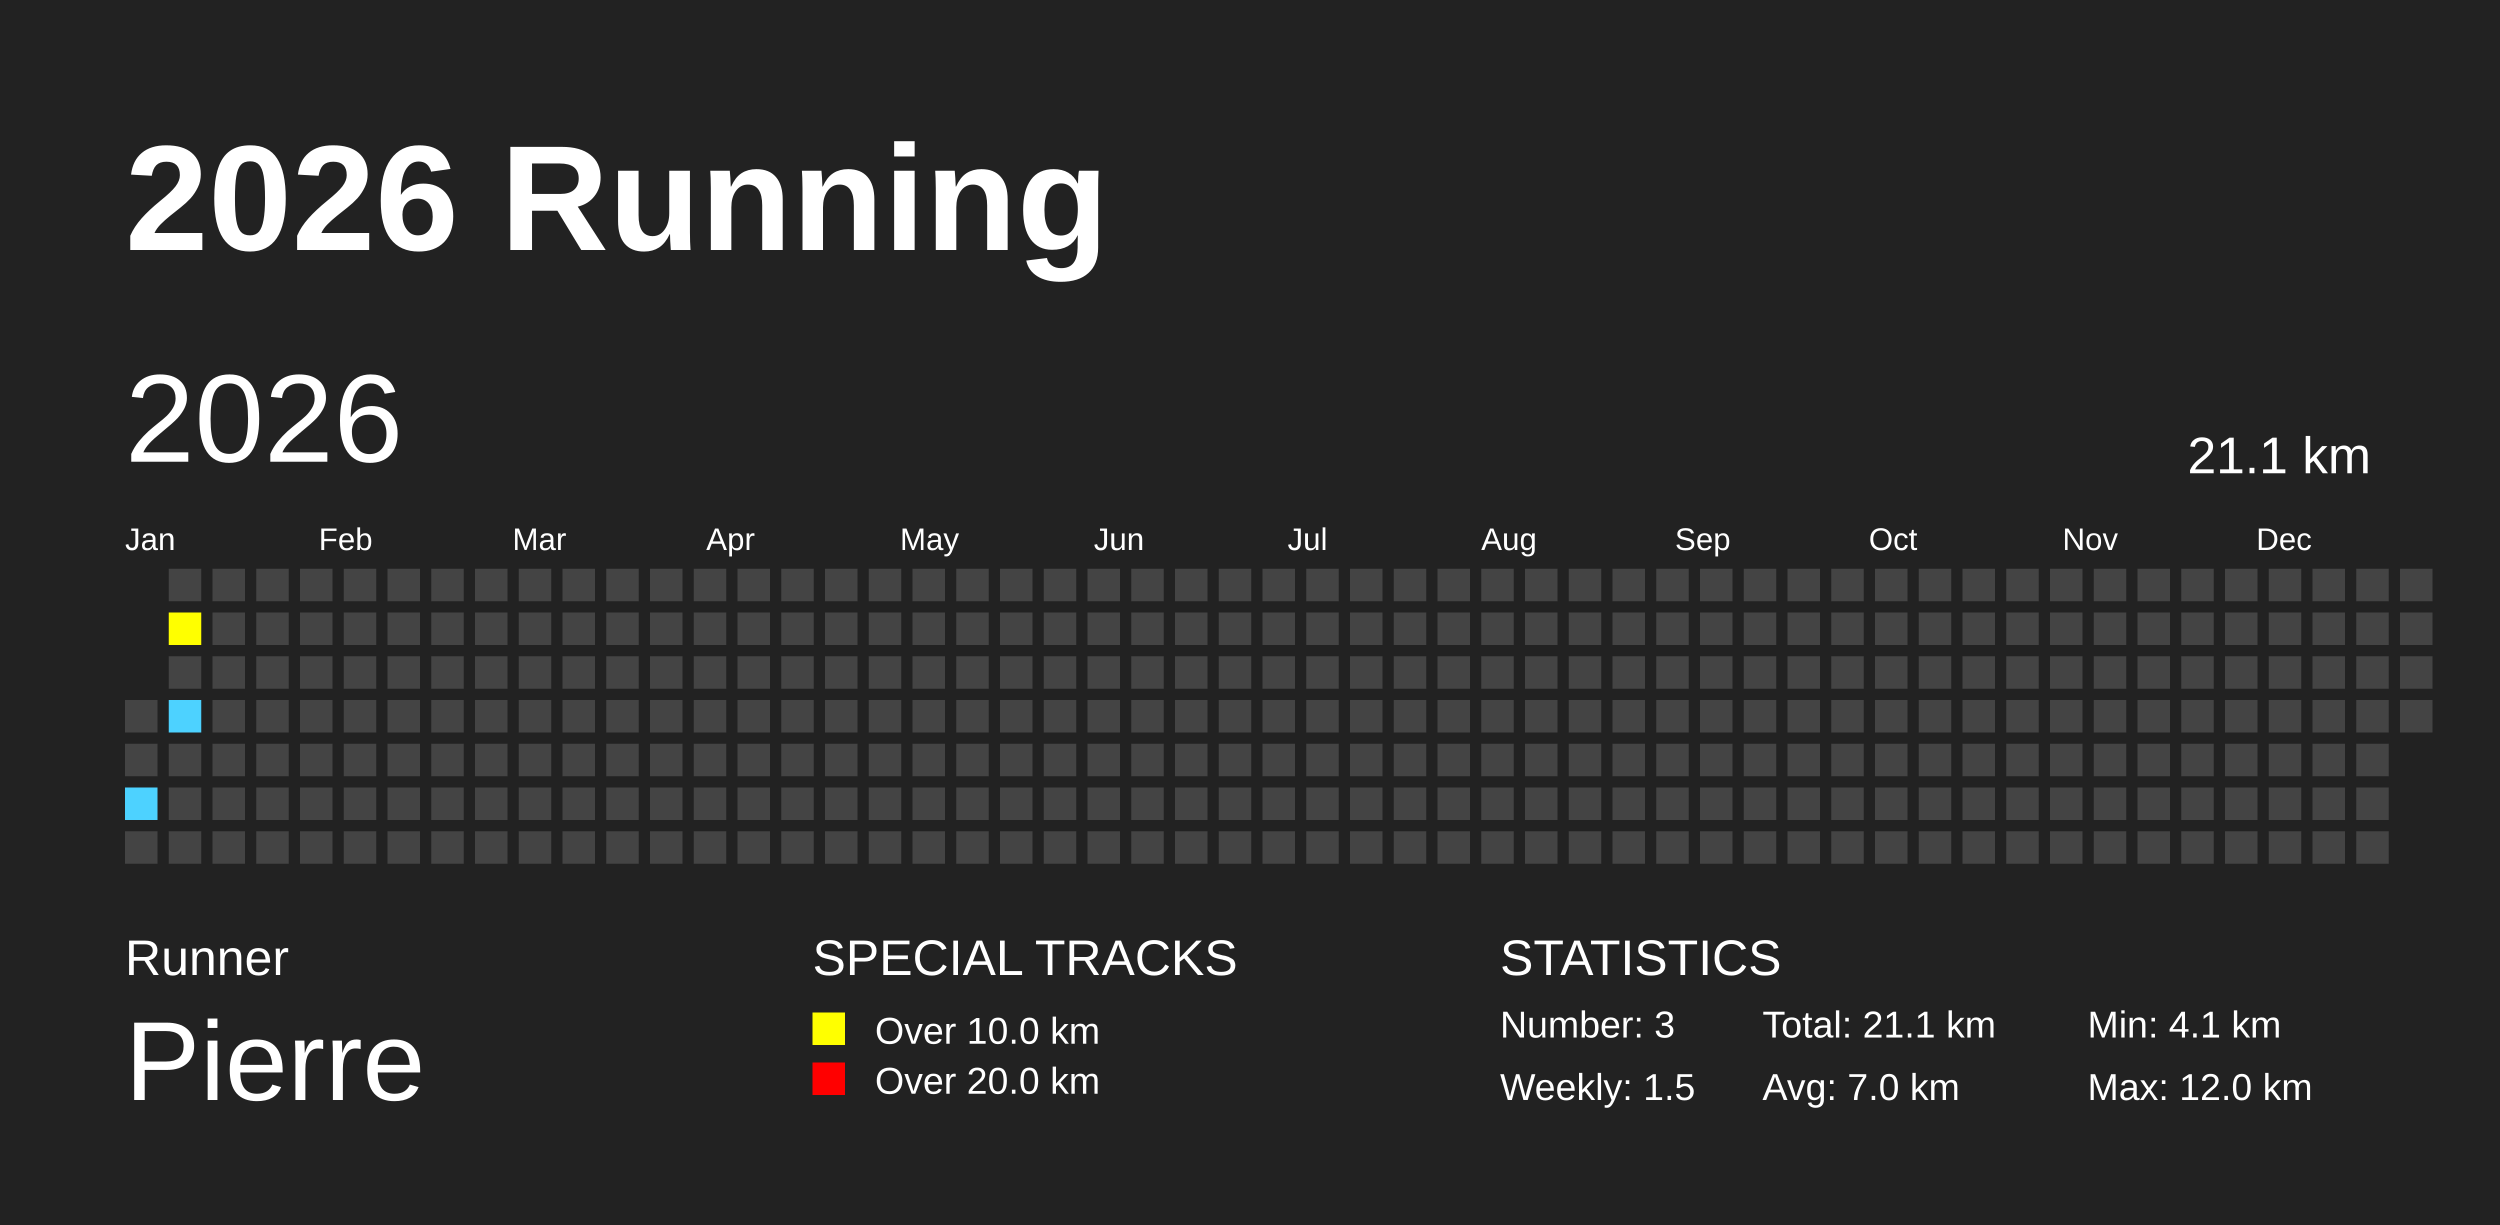
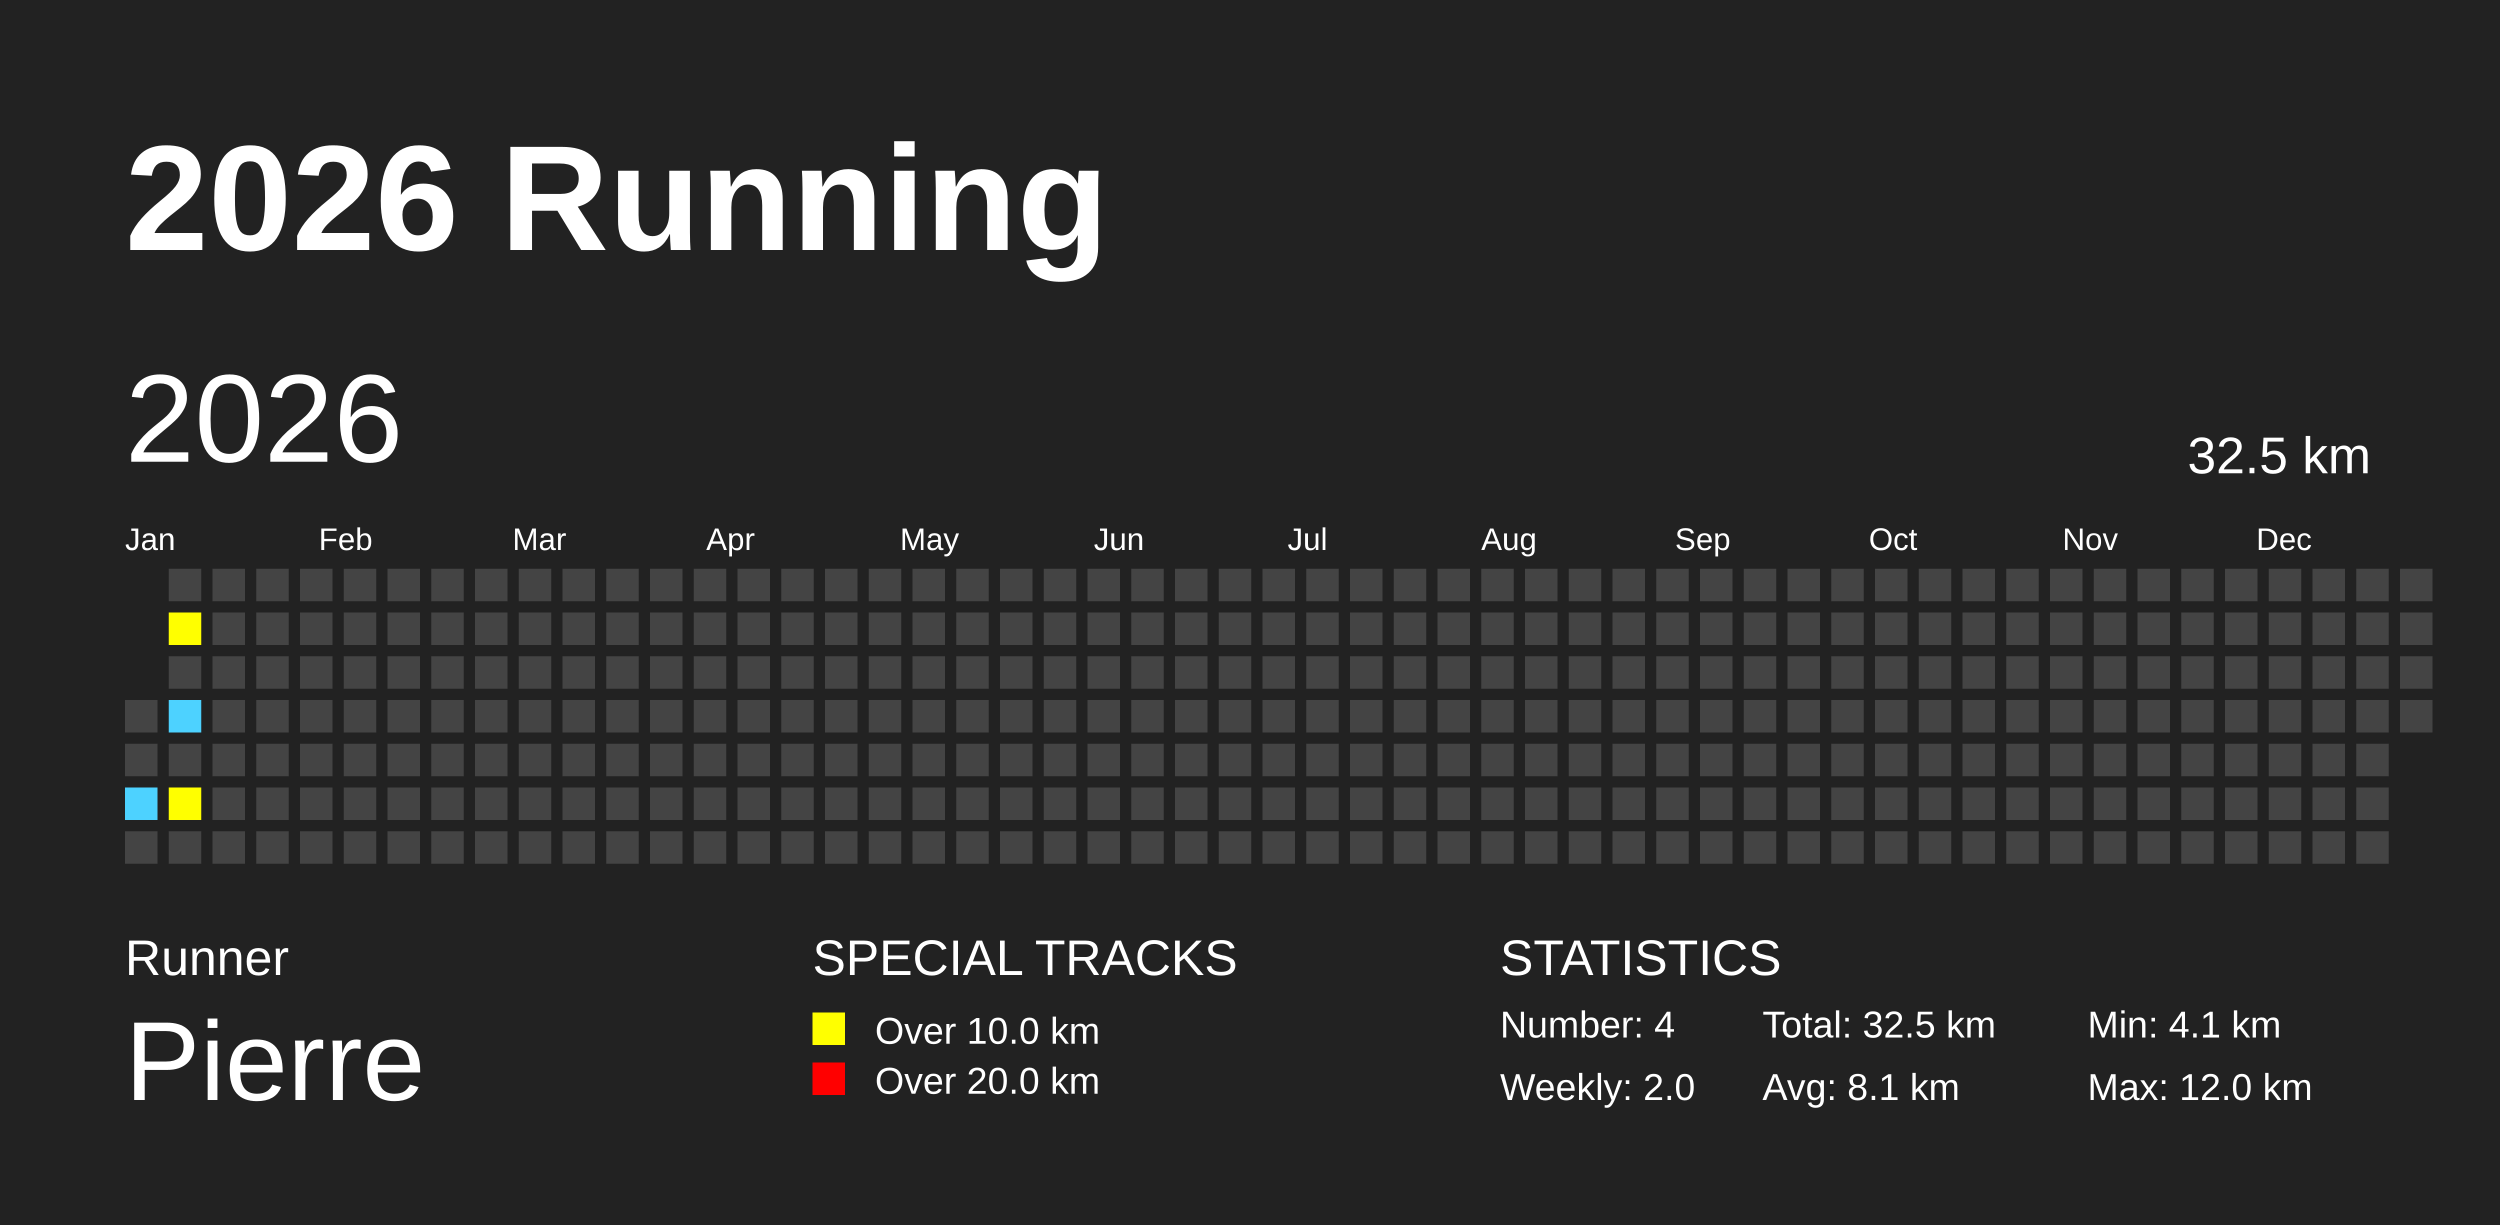
<svg xmlns="http://www.w3.org/2000/svg" baseProfile="full" height="98mm" version="1.1" viewBox="0,0,200,98" width="200mm">
  <defs />
  <rect fill="#222222" height="98" width="200" x="0" y="0" />
  <text fill="#FFFFFF" style="font-size:12px; font-family:Arial; font-weight:bold;" x="10" y="20">2026 Running</text>
  <text fill="#FFFFFF" style="font-size:4px; font-family:Arial" x="10" y="78">Runner</text>
  <text fill="#FFFFFF" style="font-size:9px; font-family:Arial" x="10" y="88">Pierre</text>
  <text fill="#FFFFFF" style="font-size:4px; font-family:Arial" x="65" y="78">SPECIAL TRACKS</text>
  <rect fill="yellow" height="2.6" width="2.6" x="65" y="81" />
  <text fill="#FFFFFF" style="font-size:3px; font-family:Arial" x="70" y="83.5">Over 10.0 km</text>
  <rect fill="red" height="2.6" width="2.6" x="65" y="85" />
  <text fill="#FFFFFF" style="font-size:3px; font-family:Arial" x="70" y="87.5">Over 20.0 km</text>
  <text fill="#FFFFFF" style="font-size:4px; font-family:Arial" x="120" y="78">STATISTICS</text>
-   <text fill="#FFFFFF" style="font-size:3px; font-family:Arial" x="120" y="83">Number: 3</text>
-   <text fill="#FFFFFF" style="font-size:3px; font-family:Arial" x="120" y="88">Weekly: 1.5</text>
-   <text fill="#FFFFFF" style="font-size:3px; font-family:Arial" x="141" y="83">Total: 21.1 km</text>
-   <text fill="#FFFFFF" style="font-size:3px; font-family:Arial" x="141" y="88">Avg: 7.0 km</text>
+   <text fill="#FFFFFF" style="font-size:3px; font-family:Arial" x="120" y="83">Number: 4</text>
+   <text fill="#FFFFFF" style="font-size:3px; font-family:Arial" x="120" y="88">Weekly: 2.0</text>
+   <text fill="#FFFFFF" style="font-size:3px; font-family:Arial" x="141" y="83">Total: 32.5 km</text>
+   <text fill="#FFFFFF" style="font-size:3px; font-family:Arial" x="141" y="88">Avg: 8.1 km</text>
  <text fill="#FFFFFF" style="font-size:3px; font-family:Arial" x="167" y="83">Min: 4.1 km</text>
  <text fill="#FFFFFF" style="font-size:3px; font-family:Arial" x="167" y="88">Max: 12.0 km</text>
  <text dominant-baseline="hanging" fill="#FFFFFF" style="font-size:10.0px; font-family:Arial;" x="10" y="30">2026</text>
-   <text dominant-baseline="hanging" fill="#FFFFFF" style="font-size:4.125px; font-family:Arial;" x="175" y="35">21.1 km</text>
+   <text dominant-baseline="hanging" fill="#FFFFFF" style="font-size:4.125px; font-family:Arial;" x="175" y="35">32.5 km</text>
  <text fill="#FFFFFF" style="font-size:2.5px; font-family:Arial" x="10.0" y="44">Jan</text>
  <text fill="#FFFFFF" style="font-size:2.5px; font-family:Arial" x="25.5" y="44">Feb</text>
  <text fill="#FFFFFF" style="font-size:2.5px; font-family:Arial" x="41.0" y="44">Mar</text>
  <text fill="#FFFFFF" style="font-size:2.5px; font-family:Arial" x="56.5" y="44">Apr</text>
  <text fill="#FFFFFF" style="font-size:2.5px; font-family:Arial" x="72.0" y="44">May</text>
  <text fill="#FFFFFF" style="font-size:2.5px; font-family:Arial" x="87.5" y="44">Jun</text>
  <text fill="#FFFFFF" style="font-size:2.5px; font-family:Arial" x="103.0" y="44">Jul</text>
  <text fill="#FFFFFF" style="font-size:2.5px; font-family:Arial" x="118.5" y="44">Aug</text>
  <text fill="#FFFFFF" style="font-size:2.5px; font-family:Arial" x="134.0" y="44">Sep</text>
  <text fill="#FFFFFF" style="font-size:2.5px; font-family:Arial" x="149.5" y="44">Oct</text>
  <text fill="#FFFFFF" style="font-size:2.5px; font-family:Arial" x="165.0" y="44">Nov</text>
  <text fill="#FFFFFF" style="font-size:2.5px; font-family:Arial" x="180.5" y="44">Dec</text>
  <rect fill="#444444" height="2.6" width="2.6" x="10.0" y="56.0" />
  <rect fill="#444444" height="2.6" width="2.6" x="10.0" y="59.5" />
  <rect fill="#4DD2FF" height="2.6" width="2.6" x="10.0" y="63.0" />
  <rect fill="#444444" height="2.6" width="2.6" x="10.0" y="66.5" />
  <rect fill="#444444" height="2.6" width="2.6" x="13.5" y="45.5" />
  <rect fill="yellow" height="2.6" width="2.6" x="13.5" y="49.0" />
  <rect fill="#444444" height="2.6" width="2.6" x="13.5" y="52.5" />
  <rect fill="#4DD2FF" height="2.6" width="2.6" x="13.5" y="56.0" />
  <rect fill="#444444" height="2.6" width="2.6" x="13.5" y="59.5" />
-   <rect fill="#444444" height="2.6" width="2.6" x="13.5" y="63.0" />
+   <rect fill="yellow" height="2.6" width="2.6" x="13.5" y="63.0" />
  <rect fill="#444444" height="2.6" width="2.6" x="13.5" y="66.5" />
  <rect fill="#444444" height="2.6" width="2.6" x="17.0" y="45.5" />
  <rect fill="#444444" height="2.6" width="2.6" x="17.0" y="49.0" />
  <rect fill="#444444" height="2.6" width="2.6" x="17.0" y="52.5" />
  <rect fill="#444444" height="2.6" width="2.6" x="17.0" y="56.0" />
  <rect fill="#444444" height="2.6" width="2.6" x="17.0" y="59.5" />
  <rect fill="#444444" height="2.6" width="2.6" x="17.0" y="63.0" />
  <rect fill="#444444" height="2.6" width="2.6" x="17.0" y="66.5" />
  <rect fill="#444444" height="2.6" width="2.6" x="20.5" y="45.5" />
  <rect fill="#444444" height="2.6" width="2.6" x="20.5" y="49.0" />
  <rect fill="#444444" height="2.6" width="2.6" x="20.5" y="52.5" />
  <rect fill="#444444" height="2.6" width="2.6" x="20.5" y="56.0" />
  <rect fill="#444444" height="2.6" width="2.6" x="20.5" y="59.5" />
  <rect fill="#444444" height="2.6" width="2.6" x="20.5" y="63.0" />
  <rect fill="#444444" height="2.6" width="2.6" x="20.5" y="66.5" />
  <rect fill="#444444" height="2.6" width="2.6" x="24.0" y="45.5" />
  <rect fill="#444444" height="2.6" width="2.6" x="24.0" y="49.0" />
  <rect fill="#444444" height="2.6" width="2.6" x="24.0" y="52.5" />
  <rect fill="#444444" height="2.6" width="2.6" x="24.0" y="56.0" />
  <rect fill="#444444" height="2.6" width="2.6" x="24.0" y="59.5" />
  <rect fill="#444444" height="2.6" width="2.6" x="24.0" y="63.0" />
  <rect fill="#444444" height="2.6" width="2.6" x="24.0" y="66.5" />
  <rect fill="#444444" height="2.6" width="2.6" x="27.5" y="45.5" />
  <rect fill="#444444" height="2.6" width="2.6" x="27.5" y="49.0" />
  <rect fill="#444444" height="2.6" width="2.6" x="27.5" y="52.5" />
  <rect fill="#444444" height="2.6" width="2.6" x="27.5" y="56.0" />
  <rect fill="#444444" height="2.6" width="2.6" x="27.5" y="59.5" />
  <rect fill="#444444" height="2.6" width="2.6" x="27.5" y="63.0" />
  <rect fill="#444444" height="2.6" width="2.6" x="27.5" y="66.5" />
  <rect fill="#444444" height="2.6" width="2.6" x="31.0" y="45.5" />
  <rect fill="#444444" height="2.6" width="2.6" x="31.0" y="49.0" />
  <rect fill="#444444" height="2.6" width="2.6" x="31.0" y="52.5" />
  <rect fill="#444444" height="2.6" width="2.6" x="31.0" y="56.0" />
  <rect fill="#444444" height="2.6" width="2.6" x="31.0" y="59.5" />
  <rect fill="#444444" height="2.6" width="2.6" x="31.0" y="63.0" />
  <rect fill="#444444" height="2.6" width="2.6" x="31.0" y="66.5" />
  <rect fill="#444444" height="2.6" width="2.6" x="34.5" y="45.5" />
  <rect fill="#444444" height="2.6" width="2.6" x="34.5" y="49.0" />
  <rect fill="#444444" height="2.6" width="2.6" x="34.5" y="52.5" />
  <rect fill="#444444" height="2.6" width="2.6" x="34.5" y="56.0" />
  <rect fill="#444444" height="2.6" width="2.6" x="34.5" y="59.5" />
  <rect fill="#444444" height="2.6" width="2.6" x="34.5" y="63.0" />
  <rect fill="#444444" height="2.6" width="2.6" x="34.5" y="66.5" />
  <rect fill="#444444" height="2.6" width="2.6" x="38.0" y="45.5" />
  <rect fill="#444444" height="2.6" width="2.6" x="38.0" y="49.0" />
  <rect fill="#444444" height="2.6" width="2.6" x="38.0" y="52.5" />
  <rect fill="#444444" height="2.6" width="2.6" x="38.0" y="56.0" />
  <rect fill="#444444" height="2.6" width="2.6" x="38.0" y="59.5" />
  <rect fill="#444444" height="2.6" width="2.6" x="38.0" y="63.0" />
  <rect fill="#444444" height="2.6" width="2.6" x="38.0" y="66.5" />
  <rect fill="#444444" height="2.6" width="2.6" x="41.5" y="45.5" />
  <rect fill="#444444" height="2.6" width="2.6" x="41.5" y="49.0" />
  <rect fill="#444444" height="2.6" width="2.6" x="41.5" y="52.5" />
  <rect fill="#444444" height="2.6" width="2.6" x="41.5" y="56.0" />
  <rect fill="#444444" height="2.6" width="2.6" x="41.5" y="59.5" />
  <rect fill="#444444" height="2.6" width="2.6" x="41.5" y="63.0" />
  <rect fill="#444444" height="2.6" width="2.6" x="41.5" y="66.5" />
  <rect fill="#444444" height="2.6" width="2.6" x="45.0" y="45.5" />
  <rect fill="#444444" height="2.6" width="2.6" x="45.0" y="49.0" />
  <rect fill="#444444" height="2.6" width="2.6" x="45.0" y="52.5" />
  <rect fill="#444444" height="2.6" width="2.6" x="45.0" y="56.0" />
  <rect fill="#444444" height="2.6" width="2.6" x="45.0" y="59.5" />
  <rect fill="#444444" height="2.6" width="2.6" x="45.0" y="63.0" />
  <rect fill="#444444" height="2.6" width="2.6" x="45.0" y="66.5" />
  <rect fill="#444444" height="2.6" width="2.6" x="48.5" y="45.5" />
  <rect fill="#444444" height="2.6" width="2.6" x="48.5" y="49.0" />
  <rect fill="#444444" height="2.6" width="2.6" x="48.5" y="52.5" />
  <rect fill="#444444" height="2.6" width="2.6" x="48.5" y="56.0" />
  <rect fill="#444444" height="2.6" width="2.6" x="48.5" y="59.5" />
  <rect fill="#444444" height="2.6" width="2.6" x="48.5" y="63.0" />
  <rect fill="#444444" height="2.6" width="2.6" x="48.5" y="66.5" />
  <rect fill="#444444" height="2.6" width="2.6" x="52.0" y="45.5" />
  <rect fill="#444444" height="2.6" width="2.6" x="52.0" y="49.0" />
  <rect fill="#444444" height="2.6" width="2.6" x="52.0" y="52.5" />
  <rect fill="#444444" height="2.6" width="2.6" x="52.0" y="56.0" />
  <rect fill="#444444" height="2.6" width="2.6" x="52.0" y="59.5" />
  <rect fill="#444444" height="2.6" width="2.6" x="52.0" y="63.0" />
  <rect fill="#444444" height="2.6" width="2.6" x="52.0" y="66.5" />
  <rect fill="#444444" height="2.6" width="2.6" x="55.5" y="45.5" />
  <rect fill="#444444" height="2.6" width="2.6" x="55.5" y="49.0" />
  <rect fill="#444444" height="2.6" width="2.6" x="55.5" y="52.5" />
  <rect fill="#444444" height="2.6" width="2.6" x="55.5" y="56.0" />
  <rect fill="#444444" height="2.6" width="2.6" x="55.5" y="59.5" />
  <rect fill="#444444" height="2.6" width="2.6" x="55.5" y="63.0" />
  <rect fill="#444444" height="2.6" width="2.6" x="55.5" y="66.5" />
  <rect fill="#444444" height="2.6" width="2.6" x="59.0" y="45.5" />
  <rect fill="#444444" height="2.6" width="2.6" x="59.0" y="49.0" />
  <rect fill="#444444" height="2.6" width="2.6" x="59.0" y="52.5" />
  <rect fill="#444444" height="2.6" width="2.6" x="59.0" y="56.0" />
  <rect fill="#444444" height="2.6" width="2.6" x="59.0" y="59.5" />
  <rect fill="#444444" height="2.6" width="2.6" x="59.0" y="63.0" />
  <rect fill="#444444" height="2.6" width="2.6" x="59.0" y="66.5" />
  <rect fill="#444444" height="2.6" width="2.6" x="62.5" y="45.5" />
  <rect fill="#444444" height="2.6" width="2.6" x="62.5" y="49.0" />
  <rect fill="#444444" height="2.6" width="2.6" x="62.5" y="52.5" />
  <rect fill="#444444" height="2.6" width="2.6" x="62.5" y="56.0" />
  <rect fill="#444444" height="2.6" width="2.6" x="62.5" y="59.5" />
  <rect fill="#444444" height="2.6" width="2.6" x="62.5" y="63.0" />
  <rect fill="#444444" height="2.6" width="2.6" x="62.5" y="66.5" />
  <rect fill="#444444" height="2.6" width="2.6" x="66.0" y="45.5" />
  <rect fill="#444444" height="2.6" width="2.6" x="66.0" y="49.0" />
  <rect fill="#444444" height="2.6" width="2.6" x="66.0" y="52.5" />
  <rect fill="#444444" height="2.6" width="2.6" x="66.0" y="56.0" />
  <rect fill="#444444" height="2.6" width="2.6" x="66.0" y="59.5" />
  <rect fill="#444444" height="2.6" width="2.6" x="66.0" y="63.0" />
  <rect fill="#444444" height="2.6" width="2.6" x="66.0" y="66.5" />
  <rect fill="#444444" height="2.6" width="2.6" x="69.5" y="45.5" />
  <rect fill="#444444" height="2.6" width="2.6" x="69.5" y="49.0" />
  <rect fill="#444444" height="2.6" width="2.6" x="69.5" y="52.5" />
  <rect fill="#444444" height="2.6" width="2.6" x="69.5" y="56.0" />
  <rect fill="#444444" height="2.6" width="2.6" x="69.5" y="59.5" />
  <rect fill="#444444" height="2.6" width="2.6" x="69.5" y="63.0" />
  <rect fill="#444444" height="2.6" width="2.6" x="69.5" y="66.5" />
  <rect fill="#444444" height="2.6" width="2.6" x="73.0" y="45.5" />
  <rect fill="#444444" height="2.6" width="2.6" x="73.0" y="49.0" />
  <rect fill="#444444" height="2.6" width="2.6" x="73.0" y="52.5" />
  <rect fill="#444444" height="2.6" width="2.6" x="73.0" y="56.0" />
  <rect fill="#444444" height="2.6" width="2.6" x="73.0" y="59.5" />
  <rect fill="#444444" height="2.6" width="2.6" x="73.0" y="63.0" />
  <rect fill="#444444" height="2.6" width="2.6" x="73.0" y="66.5" />
  <rect fill="#444444" height="2.6" width="2.6" x="76.5" y="45.5" />
  <rect fill="#444444" height="2.6" width="2.6" x="76.5" y="49.0" />
  <rect fill="#444444" height="2.6" width="2.6" x="76.5" y="52.5" />
  <rect fill="#444444" height="2.6" width="2.6" x="76.5" y="56.0" />
  <rect fill="#444444" height="2.6" width="2.6" x="76.5" y="59.5" />
  <rect fill="#444444" height="2.6" width="2.6" x="76.5" y="63.0" />
  <rect fill="#444444" height="2.6" width="2.6" x="76.5" y="66.5" />
  <rect fill="#444444" height="2.6" width="2.6" x="80.0" y="45.5" />
  <rect fill="#444444" height="2.6" width="2.6" x="80.0" y="49.0" />
  <rect fill="#444444" height="2.6" width="2.6" x="80.0" y="52.5" />
  <rect fill="#444444" height="2.6" width="2.6" x="80.0" y="56.0" />
  <rect fill="#444444" height="2.6" width="2.6" x="80.0" y="59.5" />
  <rect fill="#444444" height="2.6" width="2.6" x="80.0" y="63.0" />
  <rect fill="#444444" height="2.6" width="2.6" x="80.0" y="66.5" />
  <rect fill="#444444" height="2.6" width="2.6" x="83.5" y="45.5" />
  <rect fill="#444444" height="2.6" width="2.6" x="83.5" y="49.0" />
  <rect fill="#444444" height="2.6" width="2.6" x="83.5" y="52.5" />
  <rect fill="#444444" height="2.6" width="2.6" x="83.5" y="56.0" />
  <rect fill="#444444" height="2.6" width="2.6" x="83.5" y="59.5" />
  <rect fill="#444444" height="2.6" width="2.6" x="83.5" y="63.0" />
  <rect fill="#444444" height="2.6" width="2.6" x="83.5" y="66.5" />
  <rect fill="#444444" height="2.6" width="2.6" x="87.0" y="45.5" />
  <rect fill="#444444" height="2.6" width="2.6" x="87.0" y="49.0" />
  <rect fill="#444444" height="2.6" width="2.6" x="87.0" y="52.5" />
  <rect fill="#444444" height="2.6" width="2.6" x="87.0" y="56.0" />
  <rect fill="#444444" height="2.6" width="2.6" x="87.0" y="59.5" />
  <rect fill="#444444" height="2.6" width="2.6" x="87.0" y="63.0" />
  <rect fill="#444444" height="2.6" width="2.6" x="87.0" y="66.5" />
  <rect fill="#444444" height="2.6" width="2.6" x="90.5" y="45.5" />
  <rect fill="#444444" height="2.6" width="2.6" x="90.5" y="49.0" />
  <rect fill="#444444" height="2.6" width="2.6" x="90.5" y="52.5" />
  <rect fill="#444444" height="2.6" width="2.6" x="90.5" y="56.0" />
  <rect fill="#444444" height="2.6" width="2.6" x="90.5" y="59.5" />
  <rect fill="#444444" height="2.6" width="2.6" x="90.5" y="63.0" />
  <rect fill="#444444" height="2.6" width="2.6" x="90.5" y="66.5" />
  <rect fill="#444444" height="2.6" width="2.6" x="94.0" y="45.5" />
  <rect fill="#444444" height="2.6" width="2.6" x="94.0" y="49.0" />
  <rect fill="#444444" height="2.6" width="2.6" x="94.0" y="52.5" />
  <rect fill="#444444" height="2.6" width="2.6" x="94.0" y="56.0" />
  <rect fill="#444444" height="2.6" width="2.6" x="94.0" y="59.5" />
  <rect fill="#444444" height="2.6" width="2.6" x="94.0" y="63.0" />
  <rect fill="#444444" height="2.6" width="2.6" x="94.0" y="66.5" />
  <rect fill="#444444" height="2.6" width="2.6" x="97.5" y="45.5" />
  <rect fill="#444444" height="2.6" width="2.6" x="97.5" y="49.0" />
  <rect fill="#444444" height="2.6" width="2.6" x="97.5" y="52.5" />
  <rect fill="#444444" height="2.6" width="2.6" x="97.5" y="56.0" />
  <rect fill="#444444" height="2.6" width="2.6" x="97.5" y="59.5" />
  <rect fill="#444444" height="2.6" width="2.6" x="97.5" y="63.0" />
  <rect fill="#444444" height="2.6" width="2.6" x="97.5" y="66.5" />
  <rect fill="#444444" height="2.6" width="2.6" x="101.0" y="45.5" />
  <rect fill="#444444" height="2.6" width="2.6" x="101.0" y="49.0" />
  <rect fill="#444444" height="2.6" width="2.6" x="101.0" y="52.5" />
  <rect fill="#444444" height="2.6" width="2.6" x="101.0" y="56.0" />
  <rect fill="#444444" height="2.6" width="2.6" x="101.0" y="59.5" />
  <rect fill="#444444" height="2.6" width="2.6" x="101.0" y="63.0" />
  <rect fill="#444444" height="2.6" width="2.6" x="101.0" y="66.5" />
  <rect fill="#444444" height="2.6" width="2.6" x="104.5" y="45.5" />
  <rect fill="#444444" height="2.6" width="2.6" x="104.5" y="49.0" />
  <rect fill="#444444" height="2.6" width="2.6" x="104.5" y="52.5" />
  <rect fill="#444444" height="2.6" width="2.6" x="104.5" y="56.0" />
  <rect fill="#444444" height="2.6" width="2.6" x="104.5" y="59.5" />
  <rect fill="#444444" height="2.6" width="2.6" x="104.5" y="63.0" />
  <rect fill="#444444" height="2.6" width="2.6" x="104.5" y="66.5" />
  <rect fill="#444444" height="2.6" width="2.6" x="108.0" y="45.5" />
  <rect fill="#444444" height="2.6" width="2.6" x="108.0" y="49.0" />
  <rect fill="#444444" height="2.6" width="2.6" x="108.0" y="52.5" />
  <rect fill="#444444" height="2.6" width="2.6" x="108.0" y="56.0" />
  <rect fill="#444444" height="2.6" width="2.6" x="108.0" y="59.5" />
  <rect fill="#444444" height="2.6" width="2.6" x="108.0" y="63.0" />
  <rect fill="#444444" height="2.6" width="2.6" x="108.0" y="66.5" />
  <rect fill="#444444" height="2.6" width="2.6" x="111.5" y="45.5" />
  <rect fill="#444444" height="2.6" width="2.6" x="111.5" y="49.0" />
  <rect fill="#444444" height="2.6" width="2.6" x="111.5" y="52.5" />
  <rect fill="#444444" height="2.6" width="2.6" x="111.5" y="56.0" />
  <rect fill="#444444" height="2.6" width="2.6" x="111.5" y="59.5" />
  <rect fill="#444444" height="2.6" width="2.6" x="111.5" y="63.0" />
  <rect fill="#444444" height="2.6" width="2.6" x="111.5" y="66.5" />
  <rect fill="#444444" height="2.6" width="2.6" x="115.0" y="45.5" />
  <rect fill="#444444" height="2.6" width="2.6" x="115.0" y="49.0" />
  <rect fill="#444444" height="2.6" width="2.6" x="115.0" y="52.5" />
  <rect fill="#444444" height="2.6" width="2.6" x="115.0" y="56.0" />
  <rect fill="#444444" height="2.6" width="2.6" x="115.0" y="59.5" />
  <rect fill="#444444" height="2.6" width="2.6" x="115.0" y="63.0" />
  <rect fill="#444444" height="2.6" width="2.6" x="115.0" y="66.5" />
  <rect fill="#444444" height="2.6" width="2.6" x="118.5" y="45.5" />
  <rect fill="#444444" height="2.6" width="2.6" x="118.5" y="49.0" />
  <rect fill="#444444" height="2.6" width="2.6" x="118.5" y="52.5" />
  <rect fill="#444444" height="2.6" width="2.6" x="118.5" y="56.0" />
  <rect fill="#444444" height="2.6" width="2.6" x="118.5" y="59.5" />
  <rect fill="#444444" height="2.6" width="2.6" x="118.5" y="63.0" />
  <rect fill="#444444" height="2.6" width="2.6" x="118.5" y="66.5" />
  <rect fill="#444444" height="2.6" width="2.6" x="122.0" y="45.5" />
  <rect fill="#444444" height="2.6" width="2.6" x="122.0" y="49.0" />
  <rect fill="#444444" height="2.6" width="2.6" x="122.0" y="52.5" />
  <rect fill="#444444" height="2.6" width="2.6" x="122.0" y="56.0" />
  <rect fill="#444444" height="2.6" width="2.6" x="122.0" y="59.5" />
  <rect fill="#444444" height="2.6" width="2.6" x="122.0" y="63.0" />
  <rect fill="#444444" height="2.6" width="2.6" x="122.0" y="66.5" />
  <rect fill="#444444" height="2.6" width="2.6" x="125.5" y="45.5" />
  <rect fill="#444444" height="2.6" width="2.6" x="125.5" y="49.0" />
  <rect fill="#444444" height="2.6" width="2.6" x="125.5" y="52.5" />
  <rect fill="#444444" height="2.6" width="2.6" x="125.5" y="56.0" />
  <rect fill="#444444" height="2.6" width="2.6" x="125.5" y="59.5" />
  <rect fill="#444444" height="2.6" width="2.6" x="125.5" y="63.0" />
  <rect fill="#444444" height="2.6" width="2.6" x="125.5" y="66.5" />
  <rect fill="#444444" height="2.6" width="2.6" x="129.0" y="45.5" />
  <rect fill="#444444" height="2.6" width="2.6" x="129.0" y="49.0" />
  <rect fill="#444444" height="2.6" width="2.6" x="129.0" y="52.5" />
  <rect fill="#444444" height="2.6" width="2.6" x="129.0" y="56.0" />
  <rect fill="#444444" height="2.6" width="2.6" x="129.0" y="59.5" />
  <rect fill="#444444" height="2.6" width="2.6" x="129.0" y="63.0" />
  <rect fill="#444444" height="2.6" width="2.6" x="129.0" y="66.5" />
  <rect fill="#444444" height="2.6" width="2.6" x="132.5" y="45.5" />
  <rect fill="#444444" height="2.6" width="2.6" x="132.5" y="49.0" />
  <rect fill="#444444" height="2.6" width="2.6" x="132.5" y="52.5" />
  <rect fill="#444444" height="2.6" width="2.6" x="132.5" y="56.0" />
  <rect fill="#444444" height="2.6" width="2.6" x="132.5" y="59.5" />
  <rect fill="#444444" height="2.6" width="2.6" x="132.5" y="63.0" />
  <rect fill="#444444" height="2.6" width="2.6" x="132.5" y="66.5" />
  <rect fill="#444444" height="2.6" width="2.6" x="136.0" y="45.5" />
  <rect fill="#444444" height="2.6" width="2.6" x="136.0" y="49.0" />
  <rect fill="#444444" height="2.6" width="2.6" x="136.0" y="52.5" />
  <rect fill="#444444" height="2.6" width="2.6" x="136.0" y="56.0" />
  <rect fill="#444444" height="2.6" width="2.6" x="136.0" y="59.5" />
  <rect fill="#444444" height="2.6" width="2.6" x="136.0" y="63.0" />
  <rect fill="#444444" height="2.6" width="2.6" x="136.0" y="66.5" />
  <rect fill="#444444" height="2.6" width="2.6" x="139.5" y="45.5" />
  <rect fill="#444444" height="2.6" width="2.6" x="139.5" y="49.0" />
  <rect fill="#444444" height="2.6" width="2.6" x="139.5" y="52.5" />
  <rect fill="#444444" height="2.6" width="2.6" x="139.5" y="56.0" />
  <rect fill="#444444" height="2.6" width="2.6" x="139.5" y="59.5" />
  <rect fill="#444444" height="2.6" width="2.6" x="139.5" y="63.0" />
  <rect fill="#444444" height="2.6" width="2.6" x="139.5" y="66.5" />
  <rect fill="#444444" height="2.6" width="2.6" x="143.0" y="45.5" />
  <rect fill="#444444" height="2.6" width="2.6" x="143.0" y="49.0" />
  <rect fill="#444444" height="2.6" width="2.6" x="143.0" y="52.5" />
  <rect fill="#444444" height="2.6" width="2.6" x="143.0" y="56.0" />
  <rect fill="#444444" height="2.6" width="2.6" x="143.0" y="59.5" />
  <rect fill="#444444" height="2.6" width="2.6" x="143.0" y="63.0" />
  <rect fill="#444444" height="2.6" width="2.6" x="143.0" y="66.5" />
  <rect fill="#444444" height="2.6" width="2.6" x="146.5" y="45.5" />
  <rect fill="#444444" height="2.6" width="2.6" x="146.5" y="49.0" />
  <rect fill="#444444" height="2.6" width="2.6" x="146.5" y="52.5" />
  <rect fill="#444444" height="2.6" width="2.6" x="146.5" y="56.0" />
  <rect fill="#444444" height="2.6" width="2.6" x="146.5" y="59.5" />
  <rect fill="#444444" height="2.6" width="2.6" x="146.5" y="63.0" />
  <rect fill="#444444" height="2.6" width="2.6" x="146.5" y="66.5" />
  <rect fill="#444444" height="2.6" width="2.6" x="150.0" y="45.5" />
  <rect fill="#444444" height="2.6" width="2.6" x="150.0" y="49.0" />
  <rect fill="#444444" height="2.6" width="2.6" x="150.0" y="52.5" />
  <rect fill="#444444" height="2.6" width="2.6" x="150.0" y="56.0" />
  <rect fill="#444444" height="2.6" width="2.6" x="150.0" y="59.5" />
  <rect fill="#444444" height="2.6" width="2.6" x="150.0" y="63.0" />
  <rect fill="#444444" height="2.6" width="2.6" x="150.0" y="66.5" />
  <rect fill="#444444" height="2.6" width="2.6" x="153.5" y="45.5" />
  <rect fill="#444444" height="2.6" width="2.6" x="153.5" y="49.0" />
  <rect fill="#444444" height="2.6" width="2.6" x="153.5" y="52.5" />
  <rect fill="#444444" height="2.6" width="2.6" x="153.5" y="56.0" />
  <rect fill="#444444" height="2.6" width="2.6" x="153.5" y="59.5" />
  <rect fill="#444444" height="2.6" width="2.6" x="153.5" y="63.0" />
  <rect fill="#444444" height="2.6" width="2.6" x="153.5" y="66.5" />
  <rect fill="#444444" height="2.6" width="2.6" x="157.0" y="45.5" />
  <rect fill="#444444" height="2.6" width="2.6" x="157.0" y="49.0" />
  <rect fill="#444444" height="2.6" width="2.6" x="157.0" y="52.5" />
  <rect fill="#444444" height="2.6" width="2.6" x="157.0" y="56.0" />
  <rect fill="#444444" height="2.6" width="2.6" x="157.0" y="59.5" />
  <rect fill="#444444" height="2.6" width="2.6" x="157.0" y="63.0" />
  <rect fill="#444444" height="2.6" width="2.6" x="157.0" y="66.5" />
  <rect fill="#444444" height="2.6" width="2.6" x="160.5" y="45.5" />
  <rect fill="#444444" height="2.6" width="2.6" x="160.5" y="49.0" />
  <rect fill="#444444" height="2.6" width="2.6" x="160.5" y="52.5" />
  <rect fill="#444444" height="2.6" width="2.6" x="160.5" y="56.0" />
  <rect fill="#444444" height="2.6" width="2.6" x="160.5" y="59.5" />
  <rect fill="#444444" height="2.6" width="2.6" x="160.5" y="63.0" />
  <rect fill="#444444" height="2.6" width="2.6" x="160.5" y="66.5" />
  <rect fill="#444444" height="2.6" width="2.6" x="164.0" y="45.5" />
  <rect fill="#444444" height="2.6" width="2.6" x="164.0" y="49.0" />
  <rect fill="#444444" height="2.6" width="2.6" x="164.0" y="52.5" />
  <rect fill="#444444" height="2.6" width="2.6" x="164.0" y="56.0" />
  <rect fill="#444444" height="2.6" width="2.6" x="164.0" y="59.5" />
  <rect fill="#444444" height="2.6" width="2.6" x="164.0" y="63.0" />
  <rect fill="#444444" height="2.6" width="2.6" x="164.0" y="66.5" />
  <rect fill="#444444" height="2.6" width="2.6" x="167.5" y="45.5" />
  <rect fill="#444444" height="2.6" width="2.6" x="167.5" y="49.0" />
  <rect fill="#444444" height="2.6" width="2.6" x="167.5" y="52.5" />
  <rect fill="#444444" height="2.6" width="2.6" x="167.5" y="56.0" />
  <rect fill="#444444" height="2.6" width="2.6" x="167.5" y="59.5" />
  <rect fill="#444444" height="2.6" width="2.6" x="167.5" y="63.0" />
  <rect fill="#444444" height="2.6" width="2.6" x="167.5" y="66.5" />
  <rect fill="#444444" height="2.6" width="2.6" x="171.0" y="45.5" />
  <rect fill="#444444" height="2.6" width="2.6" x="171.0" y="49.0" />
  <rect fill="#444444" height="2.6" width="2.6" x="171.0" y="52.5" />
  <rect fill="#444444" height="2.6" width="2.6" x="171.0" y="56.0" />
  <rect fill="#444444" height="2.6" width="2.6" x="171.0" y="59.5" />
  <rect fill="#444444" height="2.6" width="2.6" x="171.0" y="63.0" />
  <rect fill="#444444" height="2.6" width="2.6" x="171.0" y="66.5" />
  <rect fill="#444444" height="2.6" width="2.6" x="174.5" y="45.5" />
  <rect fill="#444444" height="2.6" width="2.6" x="174.5" y="49.0" />
  <rect fill="#444444" height="2.6" width="2.6" x="174.5" y="52.5" />
  <rect fill="#444444" height="2.6" width="2.6" x="174.5" y="56.0" />
  <rect fill="#444444" height="2.6" width="2.6" x="174.5" y="59.5" />
  <rect fill="#444444" height="2.6" width="2.6" x="174.5" y="63.0" />
  <rect fill="#444444" height="2.6" width="2.6" x="174.5" y="66.5" />
  <rect fill="#444444" height="2.6" width="2.6" x="178.0" y="45.5" />
  <rect fill="#444444" height="2.6" width="2.6" x="178.0" y="49.0" />
  <rect fill="#444444" height="2.6" width="2.6" x="178.0" y="52.5" />
  <rect fill="#444444" height="2.6" width="2.6" x="178.0" y="56.0" />
  <rect fill="#444444" height="2.6" width="2.6" x="178.0" y="59.5" />
  <rect fill="#444444" height="2.6" width="2.6" x="178.0" y="63.0" />
  <rect fill="#444444" height="2.6" width="2.6" x="178.0" y="66.5" />
  <rect fill="#444444" height="2.6" width="2.6" x="181.5" y="45.5" />
  <rect fill="#444444" height="2.6" width="2.6" x="181.5" y="49.0" />
  <rect fill="#444444" height="2.6" width="2.6" x="181.5" y="52.5" />
  <rect fill="#444444" height="2.6" width="2.6" x="181.5" y="56.0" />
  <rect fill="#444444" height="2.6" width="2.6" x="181.5" y="59.5" />
  <rect fill="#444444" height="2.6" width="2.6" x="181.5" y="63.0" />
  <rect fill="#444444" height="2.6" width="2.6" x="181.5" y="66.5" />
  <rect fill="#444444" height="2.6" width="2.6" x="185.0" y="45.5" />
  <rect fill="#444444" height="2.6" width="2.6" x="185.0" y="49.0" />
  <rect fill="#444444" height="2.6" width="2.6" x="185.0" y="52.5" />
  <rect fill="#444444" height="2.6" width="2.6" x="185.0" y="56.0" />
  <rect fill="#444444" height="2.6" width="2.6" x="185.0" y="59.5" />
  <rect fill="#444444" height="2.6" width="2.6" x="185.0" y="63.0" />
  <rect fill="#444444" height="2.6" width="2.6" x="185.0" y="66.5" />
  <rect fill="#444444" height="2.6" width="2.6" x="188.5" y="45.5" />
  <rect fill="#444444" height="2.6" width="2.6" x="188.5" y="49.0" />
  <rect fill="#444444" height="2.6" width="2.6" x="188.5" y="52.5" />
  <rect fill="#444444" height="2.6" width="2.6" x="188.5" y="56.0" />
  <rect fill="#444444" height="2.6" width="2.6" x="188.5" y="59.5" />
  <rect fill="#444444" height="2.6" width="2.6" x="188.5" y="63.0" />
  <rect fill="#444444" height="2.6" width="2.6" x="188.5" y="66.5" />
  <rect fill="#444444" height="2.6" width="2.6" x="192.0" y="45.5" />
  <rect fill="#444444" height="2.6" width="2.6" x="192.0" y="49.0" />
  <rect fill="#444444" height="2.6" width="2.6" x="192.0" y="52.5" />
  <rect fill="#444444" height="2.6" width="2.6" x="192.0" y="56.0" />
</svg>
